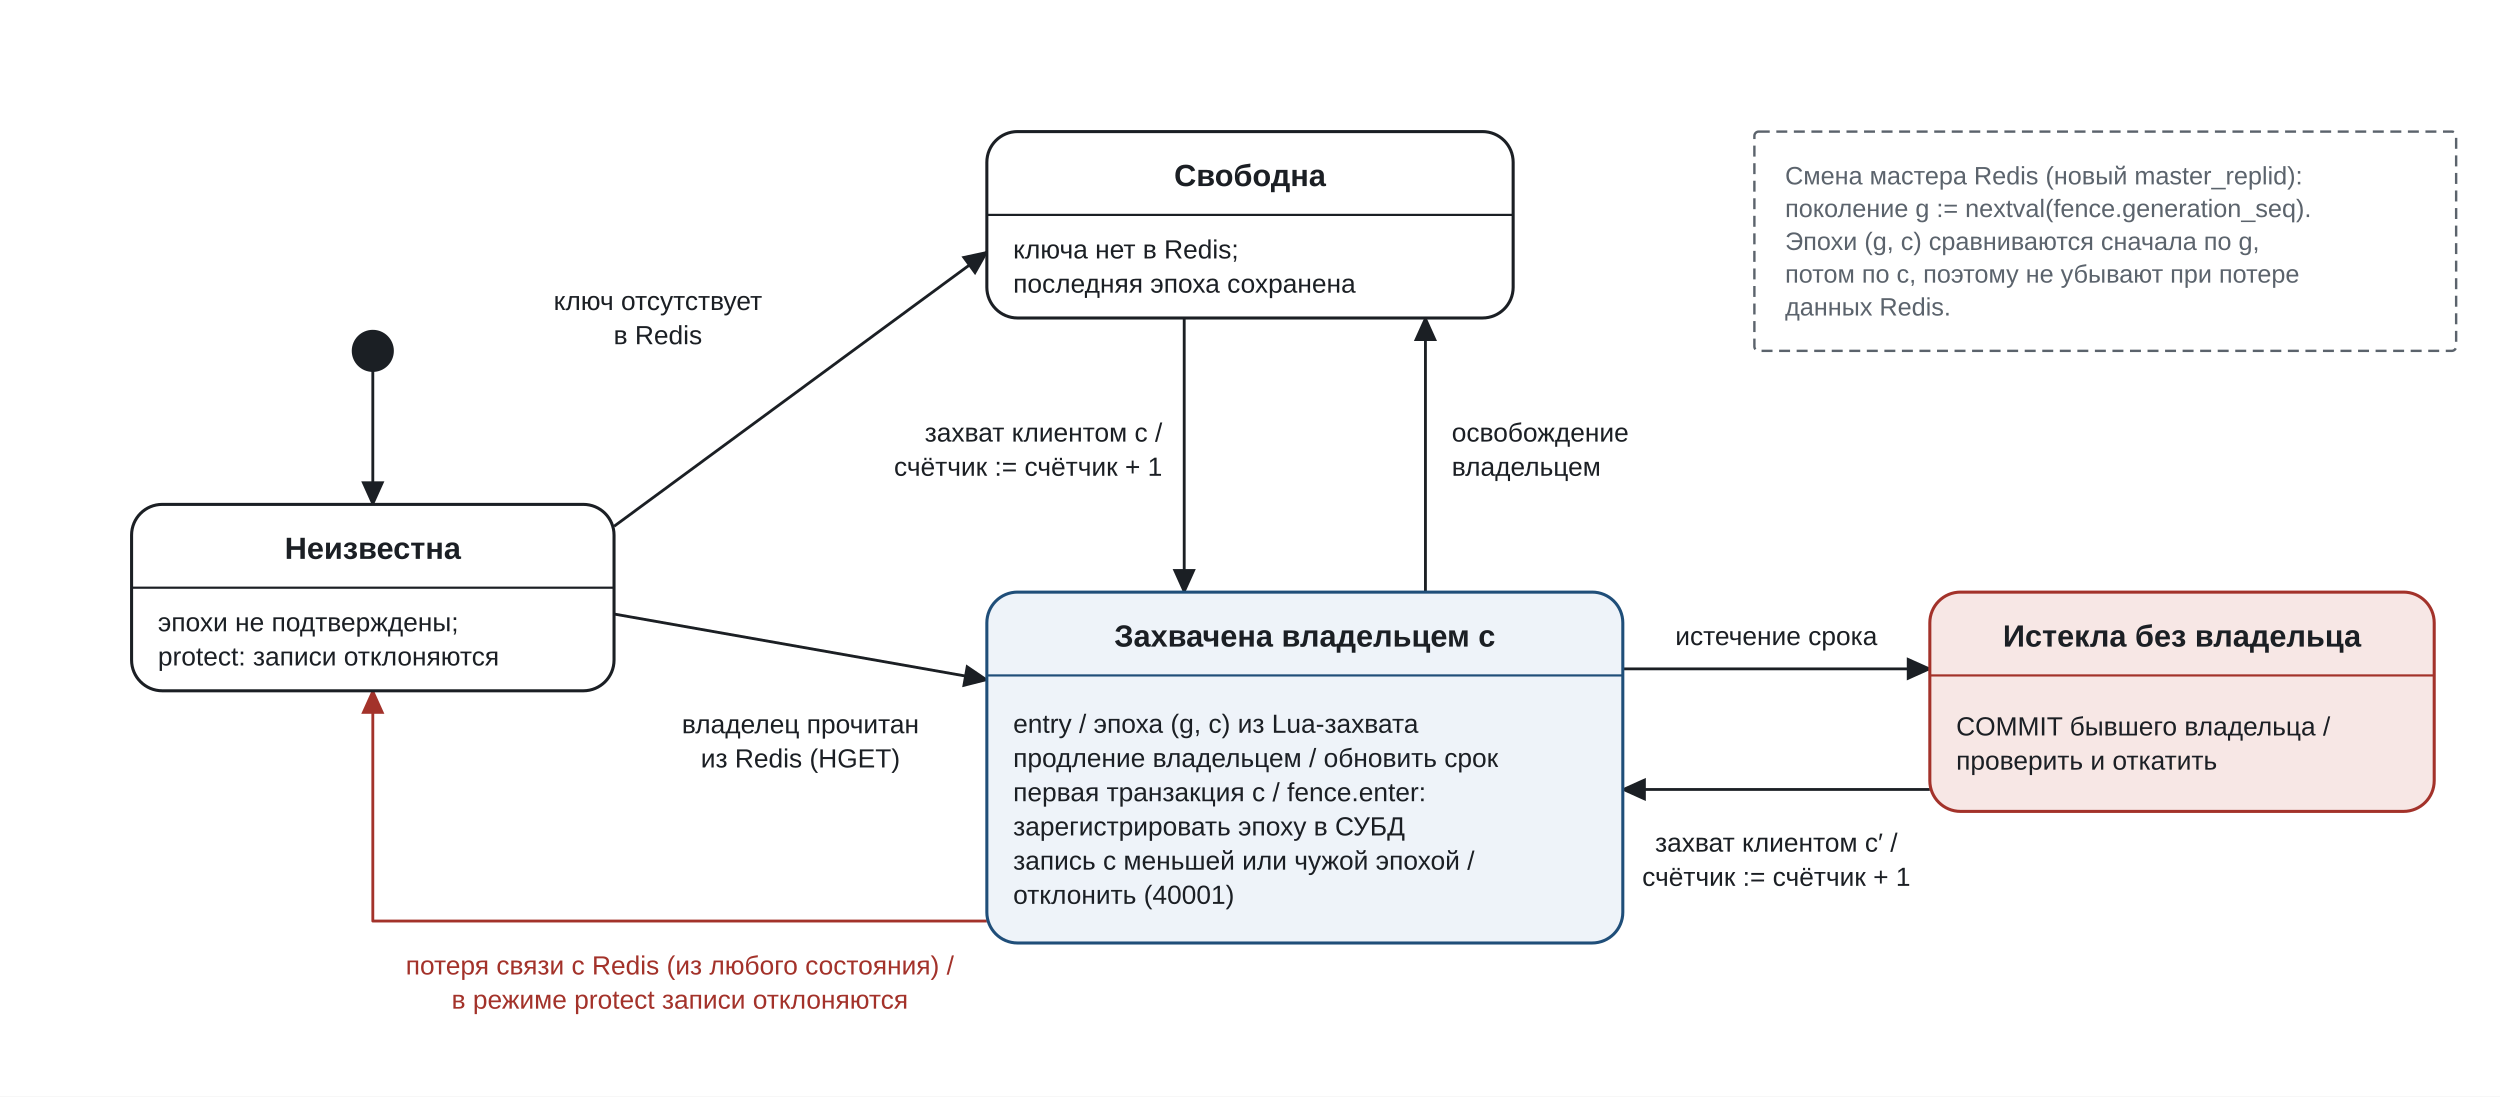
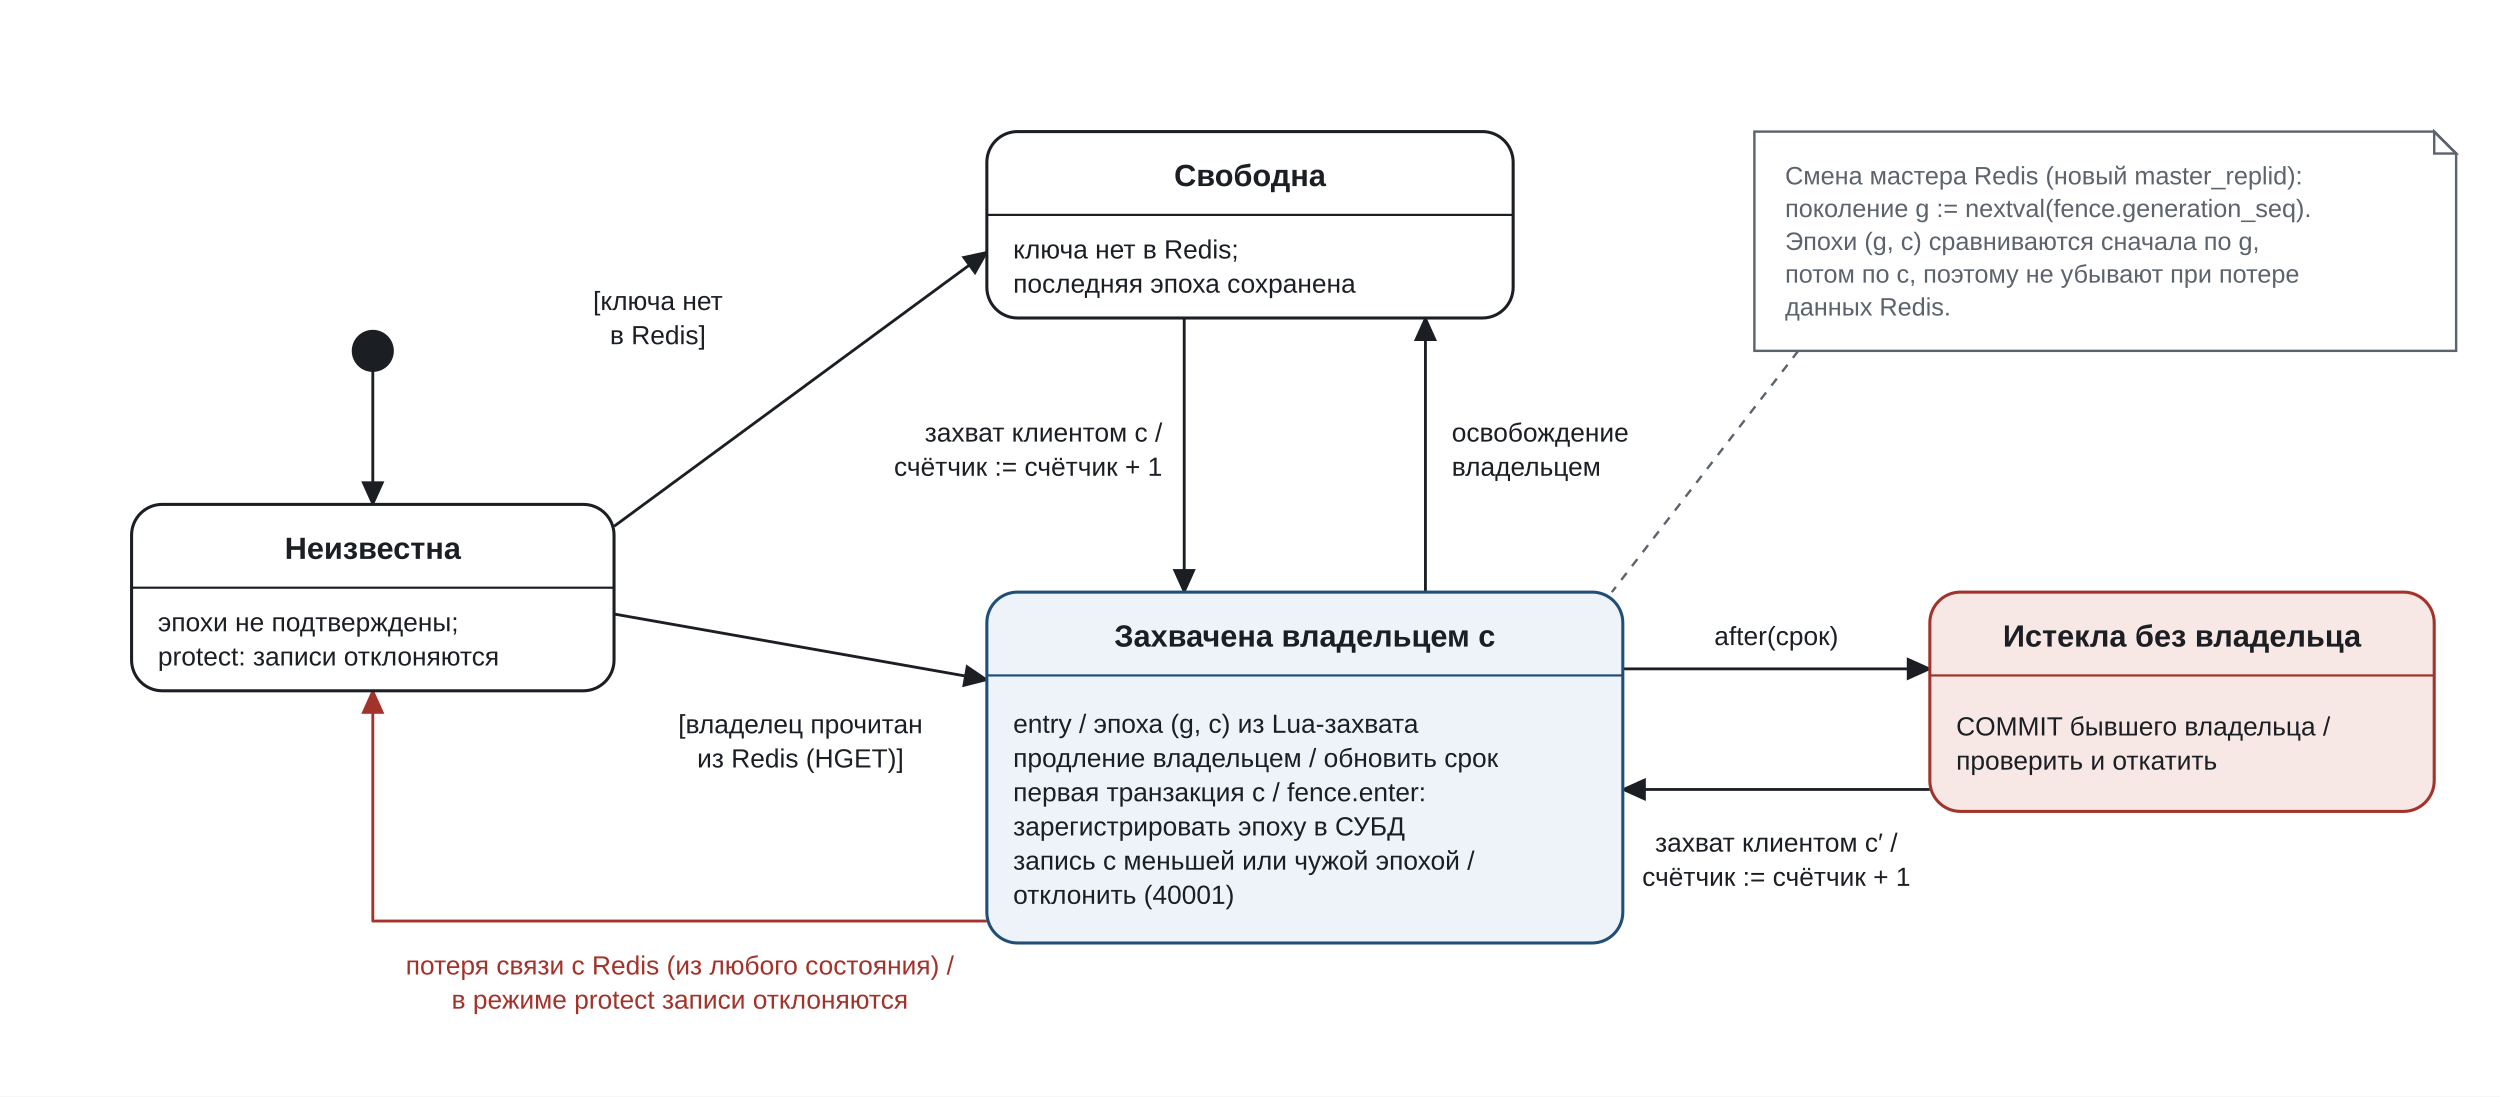
<svg xmlns="http://www.w3.org/2000/svg" width="1140" height="500" viewBox="0 0 1140 500">
  <rect width="100%" height="100%" fill="#ffffff" />
  <circle cx="170" cy="160" r="9" fill="#1b1f24" stroke="#1b1f24" stroke-width="1.2" />
  <polyline points="170,169 170,230" fill="none" stroke="#1b1f24" stroke-width="1.3" stroke-linejoin="round" />
  <polygon points="174.5,220.0 170,230 165.5,220.0" fill="#1b1f24" stroke="#1b1f24" stroke-width="1" />
  <rect x="-4.0" y="-9.8" width="8.0" height="19.6" fill="#fff" opacity="0.92" />
  <text x="0" y="0.0" font-family="Liberation Sans, DejaVu Sans, Arial, sans-serif" font-size="12" font-weight="normal" text-anchor="middle" dominant-baseline="central" fill="#1b1f24" />
  <polyline points="280,240 450,115" fill="none" stroke="#1b1f24" stroke-width="1.3" stroke-linejoin="round" />
  <polygon points="439.278,117.298 450,115 444.609,124.549" fill="#1b1f24" stroke="#1b1f24" stroke-width="1" />
-   <rect x="242.2" y="127.4" width="115.5" height="35.2" fill="#fff" opacity="0.92" />
-   <text x="300" y="137.2" font-family="Liberation Sans, DejaVu Sans, Arial, sans-serif" font-size="12" font-weight="normal" text-anchor="middle" dominant-baseline="central" fill="#1b1f24">ключ отсутствует</text>
-   <text x="300" y="152.8" font-family="Liberation Sans, DejaVu Sans, Arial, sans-serif" font-size="12" font-weight="normal" text-anchor="middle" dominant-baseline="central" fill="#1b1f24">в Redis</text>
+   <rect x="262.4" y="127.4" width="75.2" height="35.2" fill="#fff" opacity="0.92" />
+   <text x="300" y="137.2" font-family="Liberation Sans, DejaVu Sans, Arial, sans-serif" font-size="12" font-weight="normal" text-anchor="middle" dominant-baseline="central" fill="#1b1f24">[ключа нет</text>
+   <text x="300" y="152.8" font-family="Liberation Sans, DejaVu Sans, Arial, sans-serif" font-size="12" font-weight="normal" text-anchor="middle" dominant-baseline="central" fill="#1b1f24">в Redis]</text>
  <polyline points="280,280 450,310" fill="none" stroke="#1b1f24" stroke-width="1.3" stroke-linejoin="round" />
  <polygon points="440.934,303.831 450,310 439.37,312.694" fill="#1b1f24" stroke="#1b1f24" stroke-width="1" />
-   <rect x="303.9" y="320.4" width="122.2" height="35.2" fill="#fff" opacity="0.92" />
-   <text x="365" y="330.2" font-family="Liberation Sans, DejaVu Sans, Arial, sans-serif" font-size="12" font-weight="normal" text-anchor="middle" dominant-baseline="central" fill="#1b1f24">владелец прочитан</text>
-   <text x="365" y="345.8" font-family="Liberation Sans, DejaVu Sans, Arial, sans-serif" font-size="12" font-weight="normal" text-anchor="middle" dominant-baseline="central" fill="#1b1f24">из Redis (HGET)</text>
+   <rect x="300.5" y="320.4" width="129.0" height="35.2" fill="#fff" opacity="0.92" />
+   <text x="365" y="330.2" font-family="Liberation Sans, DejaVu Sans, Arial, sans-serif" font-size="12" font-weight="normal" text-anchor="middle" dominant-baseline="central" fill="#1b1f24">[владелец прочитан</text>
+   <text x="365" y="345.8" font-family="Liberation Sans, DejaVu Sans, Arial, sans-serif" font-size="12" font-weight="normal" text-anchor="middle" dominant-baseline="central" fill="#1b1f24">из Redis (HGET)]</text>
  <polyline points="540,145 540,270" fill="none" stroke="#1b1f24" stroke-width="1.3" stroke-linejoin="round" />
  <polygon points="544.5,260.0 540,270 535.5,260.0" fill="#1b1f24" stroke="#1b1f24" stroke-width="1" />
  <rect x="378.2" y="187.4" width="155.8" height="35.2" fill="#fff" opacity="0.92" />
  <text x="530" y="197.2" font-family="Liberation Sans, DejaVu Sans, Arial, sans-serif" font-size="12" font-weight="normal" text-anchor="end" dominant-baseline="central" fill="#1b1f24">захват клиентом c /</text>
  <text x="530" y="212.8" font-family="Liberation Sans, DejaVu Sans, Arial, sans-serif" font-size="12" font-weight="normal" text-anchor="end" dominant-baseline="central" fill="#1b1f24">счётчик := счётчик + 1</text>
  <polyline points="650,270 650,145" fill="none" stroke="#1b1f24" stroke-width="1.3" stroke-linejoin="round" />
  <polygon points="645.5,155.0 650,145 654.5,155.0" fill="#1b1f24" stroke="#1b1f24" stroke-width="1" />
  <rect x="658.0" y="187.4" width="88.6" height="35.2" fill="#fff" opacity="0.92" />
  <text x="662" y="197.2" font-family="Liberation Sans, DejaVu Sans, Arial, sans-serif" font-size="12" font-weight="normal" text-anchor="start" dominant-baseline="central" fill="#1b1f24">освобождение</text>
  <text x="662" y="212.8" font-family="Liberation Sans, DejaVu Sans, Arial, sans-serif" font-size="12" font-weight="normal" text-anchor="start" dominant-baseline="central" fill="#1b1f24">владельцем</text>
  <polyline points="740,305 880,305" fill="none" stroke="#1b1f24" stroke-width="1.3" stroke-linejoin="round" />
  <polygon points="870.0,300.5 880,305 870.0,309.5" fill="#1b1f24" stroke="#1b1f24" stroke-width="1" />
-   <rect x="755.6" y="280.2" width="108.8" height="19.6" fill="#fff" opacity="0.92" />
-   <text x="810" y="290.0" font-family="Liberation Sans, DejaVu Sans, Arial, sans-serif" font-size="12" font-weight="normal" text-anchor="middle" dominant-baseline="central" fill="#1b1f24">истечение срока</text>
+   <rect x="769.0" y="280.2" width="81.9" height="19.6" fill="#fff" opacity="0.92" />
+   <text x="810" y="290.0" font-family="Liberation Sans, DejaVu Sans, Arial, sans-serif" font-size="12" font-weight="normal" text-anchor="middle" dominant-baseline="central" fill="#1b1f24">after(срок)</text>
  <polyline points="880,360 740,360" fill="none" stroke="#1b1f24" stroke-width="1.3" stroke-linejoin="round" />
  <polygon points="750.0,364.5 740,360 750.0,355.5" fill="#1b1f24" stroke="#1b1f24" stroke-width="1" />
  <rect x="732.1" y="374.4" width="155.8" height="35.2" fill="#fff" opacity="0.92" />
  <text x="810" y="384.2" font-family="Liberation Sans, DejaVu Sans, Arial, sans-serif" font-size="12" font-weight="normal" text-anchor="middle" dominant-baseline="central" fill="#1b1f24">захват клиентом c′ /</text>
  <text x="810" y="399.8" font-family="Liberation Sans, DejaVu Sans, Arial, sans-serif" font-size="12" font-weight="normal" text-anchor="middle" dominant-baseline="central" fill="#1b1f24">счётчик := счётчик + 1</text>
  <polyline points="450,420 170,420 170,315" fill="none" stroke="#a3322a" stroke-width="1.3" stroke-linejoin="round" />
  <polygon points="165.5,325.0 170,315 174.5,325.0" fill="#a3322a" stroke="#a3322a" stroke-width="1" />
  <rect x="158.2" y="430.4" width="303.7" height="35.2" fill="#fff" opacity="0.92" />
  <text x="310" y="440.2" font-family="Liberation Sans, DejaVu Sans, Arial, sans-serif" font-size="12" font-weight="normal" text-anchor="middle" dominant-baseline="central" fill="#a3322a">потеря связи с Redis (из любого состояния) /</text>
  <text x="310" y="455.8" font-family="Liberation Sans, DejaVu Sans, Arial, sans-serif" font-size="12" font-weight="normal" text-anchor="middle" dominant-baseline="central" fill="#a3322a">в режиме protect записи отклоняются</text>
  <rect x="60" y="230" width="220" height="85" rx="14" fill="#fff" stroke="#1b1f24" stroke-width="1.4" />
  <text x="170.0" y="250.0" font-family="Liberation Sans, DejaVu Sans, Arial, sans-serif" font-size="14" font-weight="bold" text-anchor="middle" dominant-baseline="central" fill="#1b1f24">Неизвестна</text>
  <polyline points="60,268 280,268" fill="none" stroke="#1b1f24" stroke-width="1" stroke-linejoin="round" />
  <text x="72" y="283.7" font-family="Liberation Sans, DejaVu Sans, Arial, sans-serif" font-size="12" font-weight="normal" text-anchor="start" dominant-baseline="central" fill="#1b1f24">эпохи не подтверждены;</text>
  <text x="72" y="299.3" font-family="Liberation Sans, DejaVu Sans, Arial, sans-serif" font-size="12" font-weight="normal" text-anchor="start" dominant-baseline="central" fill="#1b1f24">protect: записи отклоняются</text>
  <rect x="450" y="60" width="240" height="85" rx="14" fill="#fff" stroke="#1b1f24" stroke-width="1.4" />
  <text x="570.0" y="80.0" font-family="Liberation Sans, DejaVu Sans, Arial, sans-serif" font-size="14" font-weight="bold" text-anchor="middle" dominant-baseline="central" fill="#1b1f24">Свободна</text>
  <polyline points="450,98 690,98" fill="none" stroke="#1b1f24" stroke-width="1" stroke-linejoin="round" />
  <text x="462" y="113.7" font-family="Liberation Sans, DejaVu Sans, Arial, sans-serif" font-size="12" font-weight="normal" text-anchor="start" dominant-baseline="central" fill="#1b1f24">ключа нет в Redis;</text>
  <text x="462" y="129.3" font-family="Liberation Sans, DejaVu Sans, Arial, sans-serif" font-size="12" font-weight="normal" text-anchor="start" dominant-baseline="central" fill="#1b1f24">последняя эпоха сохранена</text>
  <rect x="450" y="270" width="290" height="160" rx="14" fill="#eef3f9" stroke="#1f4e79" stroke-width="1.4" />
  <text x="595.0" y="290.0" font-family="Liberation Sans, DejaVu Sans, Arial, sans-serif" font-size="14" font-weight="bold" text-anchor="middle" dominant-baseline="central" fill="#1b1f24">Захвачена владельцем c</text>
  <polyline points="450,308 740,308" fill="none" stroke="#1f4e79" stroke-width="1" stroke-linejoin="round" />
  <text x="462" y="330.0" font-family="Liberation Sans, DejaVu Sans, Arial, sans-serif" font-size="12" font-weight="normal" text-anchor="start" dominant-baseline="central" fill="#1b1f24">entry / эпоха (g, c) из Lua-захвата</text>
  <text x="462" y="345.6" font-family="Liberation Sans, DejaVu Sans, Arial, sans-serif" font-size="12" font-weight="normal" text-anchor="start" dominant-baseline="central" fill="#1b1f24">продление владельцем / обновить срок</text>
  <text x="462" y="361.2" font-family="Liberation Sans, DejaVu Sans, Arial, sans-serif" font-size="12" font-weight="normal" text-anchor="start" dominant-baseline="central" fill="#1b1f24">первая транзакция c / fence.enter:</text>
  <text x="462" y="376.8" font-family="Liberation Sans, DejaVu Sans, Arial, sans-serif" font-size="12" font-weight="normal" text-anchor="start" dominant-baseline="central" fill="#1b1f24">    зарегистрировать эпоху в СУБД</text>
  <text x="462" y="392.4" font-family="Liberation Sans, DejaVu Sans, Arial, sans-serif" font-size="12" font-weight="normal" text-anchor="start" dominant-baseline="central" fill="#1b1f24">запись с меньшей или чужой эпохой /</text>
  <text x="462" y="408.0" font-family="Liberation Sans, DejaVu Sans, Arial, sans-serif" font-size="12" font-weight="normal" text-anchor="start" dominant-baseline="central" fill="#1b1f24">    отклонить (40001)</text>
  <rect x="880" y="270" width="230" height="100" rx="14" fill="#f7e7e5" stroke="#a3322a" stroke-width="1.4" />
  <text x="995.0" y="290.0" font-family="Liberation Sans, DejaVu Sans, Arial, sans-serif" font-size="14" font-weight="bold" text-anchor="middle" dominant-baseline="central" fill="#1b1f24">Истекла без владельца</text>
  <polyline points="880,308 1110,308" fill="none" stroke="#a3322a" stroke-width="1" stroke-linejoin="round" />
  <text x="892" y="331.2" font-family="Liberation Sans, DejaVu Sans, Arial, sans-serif" font-size="12" font-weight="normal" text-anchor="start" dominant-baseline="central" fill="#1b1f24">COMMIT бывшего владельца /</text>
  <text x="892" y="346.8" font-family="Liberation Sans, DejaVu Sans, Arial, sans-serif" font-size="12" font-weight="normal" text-anchor="start" dominant-baseline="central" fill="#1b1f24">    проверить и откатить</text>
-   <rect x="800" y="60" width="320" height="100" rx="2" fill="#fff" stroke="#5b636c" stroke-width="1.1" stroke-dasharray="5 3" />
+   <polygon points="800,60 1110,60 1120,70 1120,160 800,160 800,60" fill="#fff" stroke="#5b636c" stroke-width="1.1" />
+   <polygon points="1110,60 1110,70 1120,70" fill="none" stroke="#5b636c" stroke-width="1.1" />
+   <polyline points="820,160 735,270" fill="none" stroke="#5b636c" stroke-width="1.1" stroke-dasharray="4 4" stroke-linejoin="round" />
  <text x="814" y="80.1" font-family="Liberation Sans, DejaVu Sans, Arial, sans-serif" font-size="11.5" font-weight="normal" text-anchor="start" dominant-baseline="central" fill="#5b636c">Смена мастера Redis (новый master_replid):</text>
  <text x="814" y="95.0" font-family="Liberation Sans, DejaVu Sans, Arial, sans-serif" font-size="11.5" font-weight="normal" text-anchor="start" dominant-baseline="central" fill="#5b636c">поколение g := nextval(fence.generation_seq).</text>
  <text x="814" y="110.0" font-family="Liberation Sans, DejaVu Sans, Arial, sans-serif" font-size="11.5" font-weight="normal" text-anchor="start" dominant-baseline="central" fill="#5b636c">Эпохи (g, c) сравниваются сначала по g,</text>
  <text x="814" y="124.9" font-family="Liberation Sans, DejaVu Sans, Arial, sans-serif" font-size="11.5" font-weight="normal" text-anchor="start" dominant-baseline="central" fill="#5b636c">потом по c, поэтому не убывают при потере</text>
  <text x="814" y="139.9" font-family="Liberation Sans, DejaVu Sans, Arial, sans-serif" font-size="11.5" font-weight="normal" text-anchor="start" dominant-baseline="central" fill="#5b636c">данных Redis.</text>
</svg>
